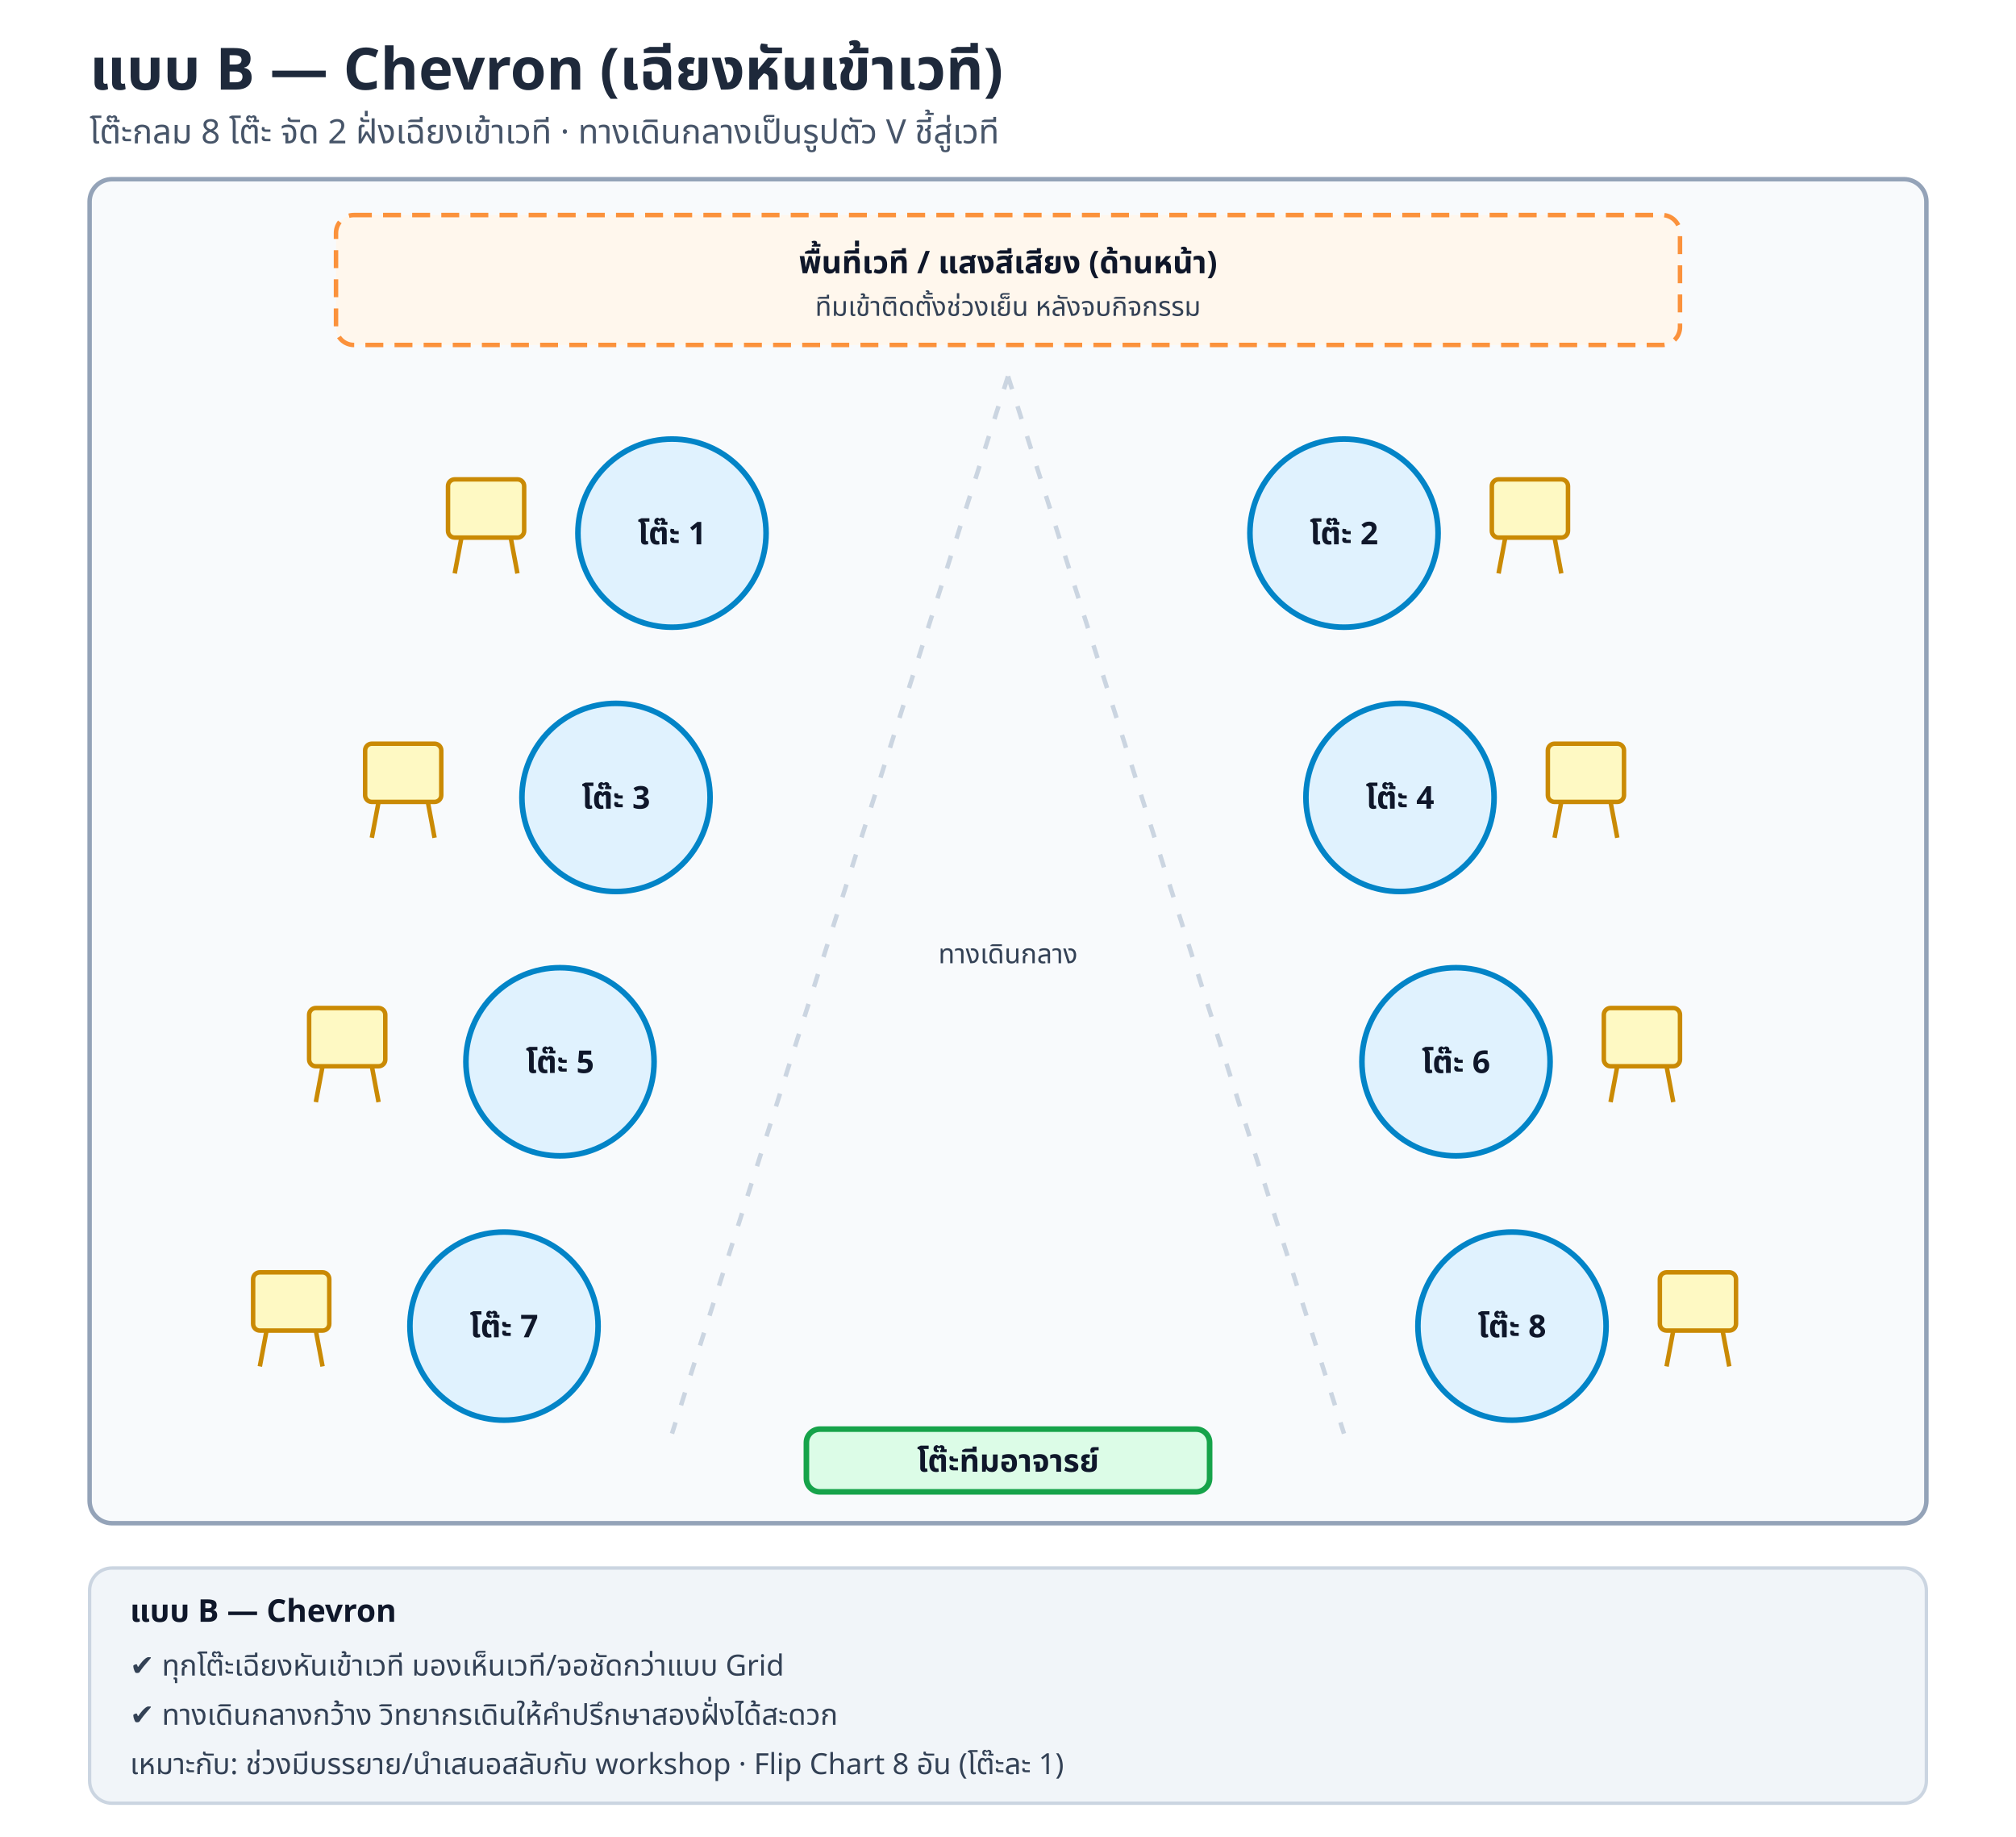
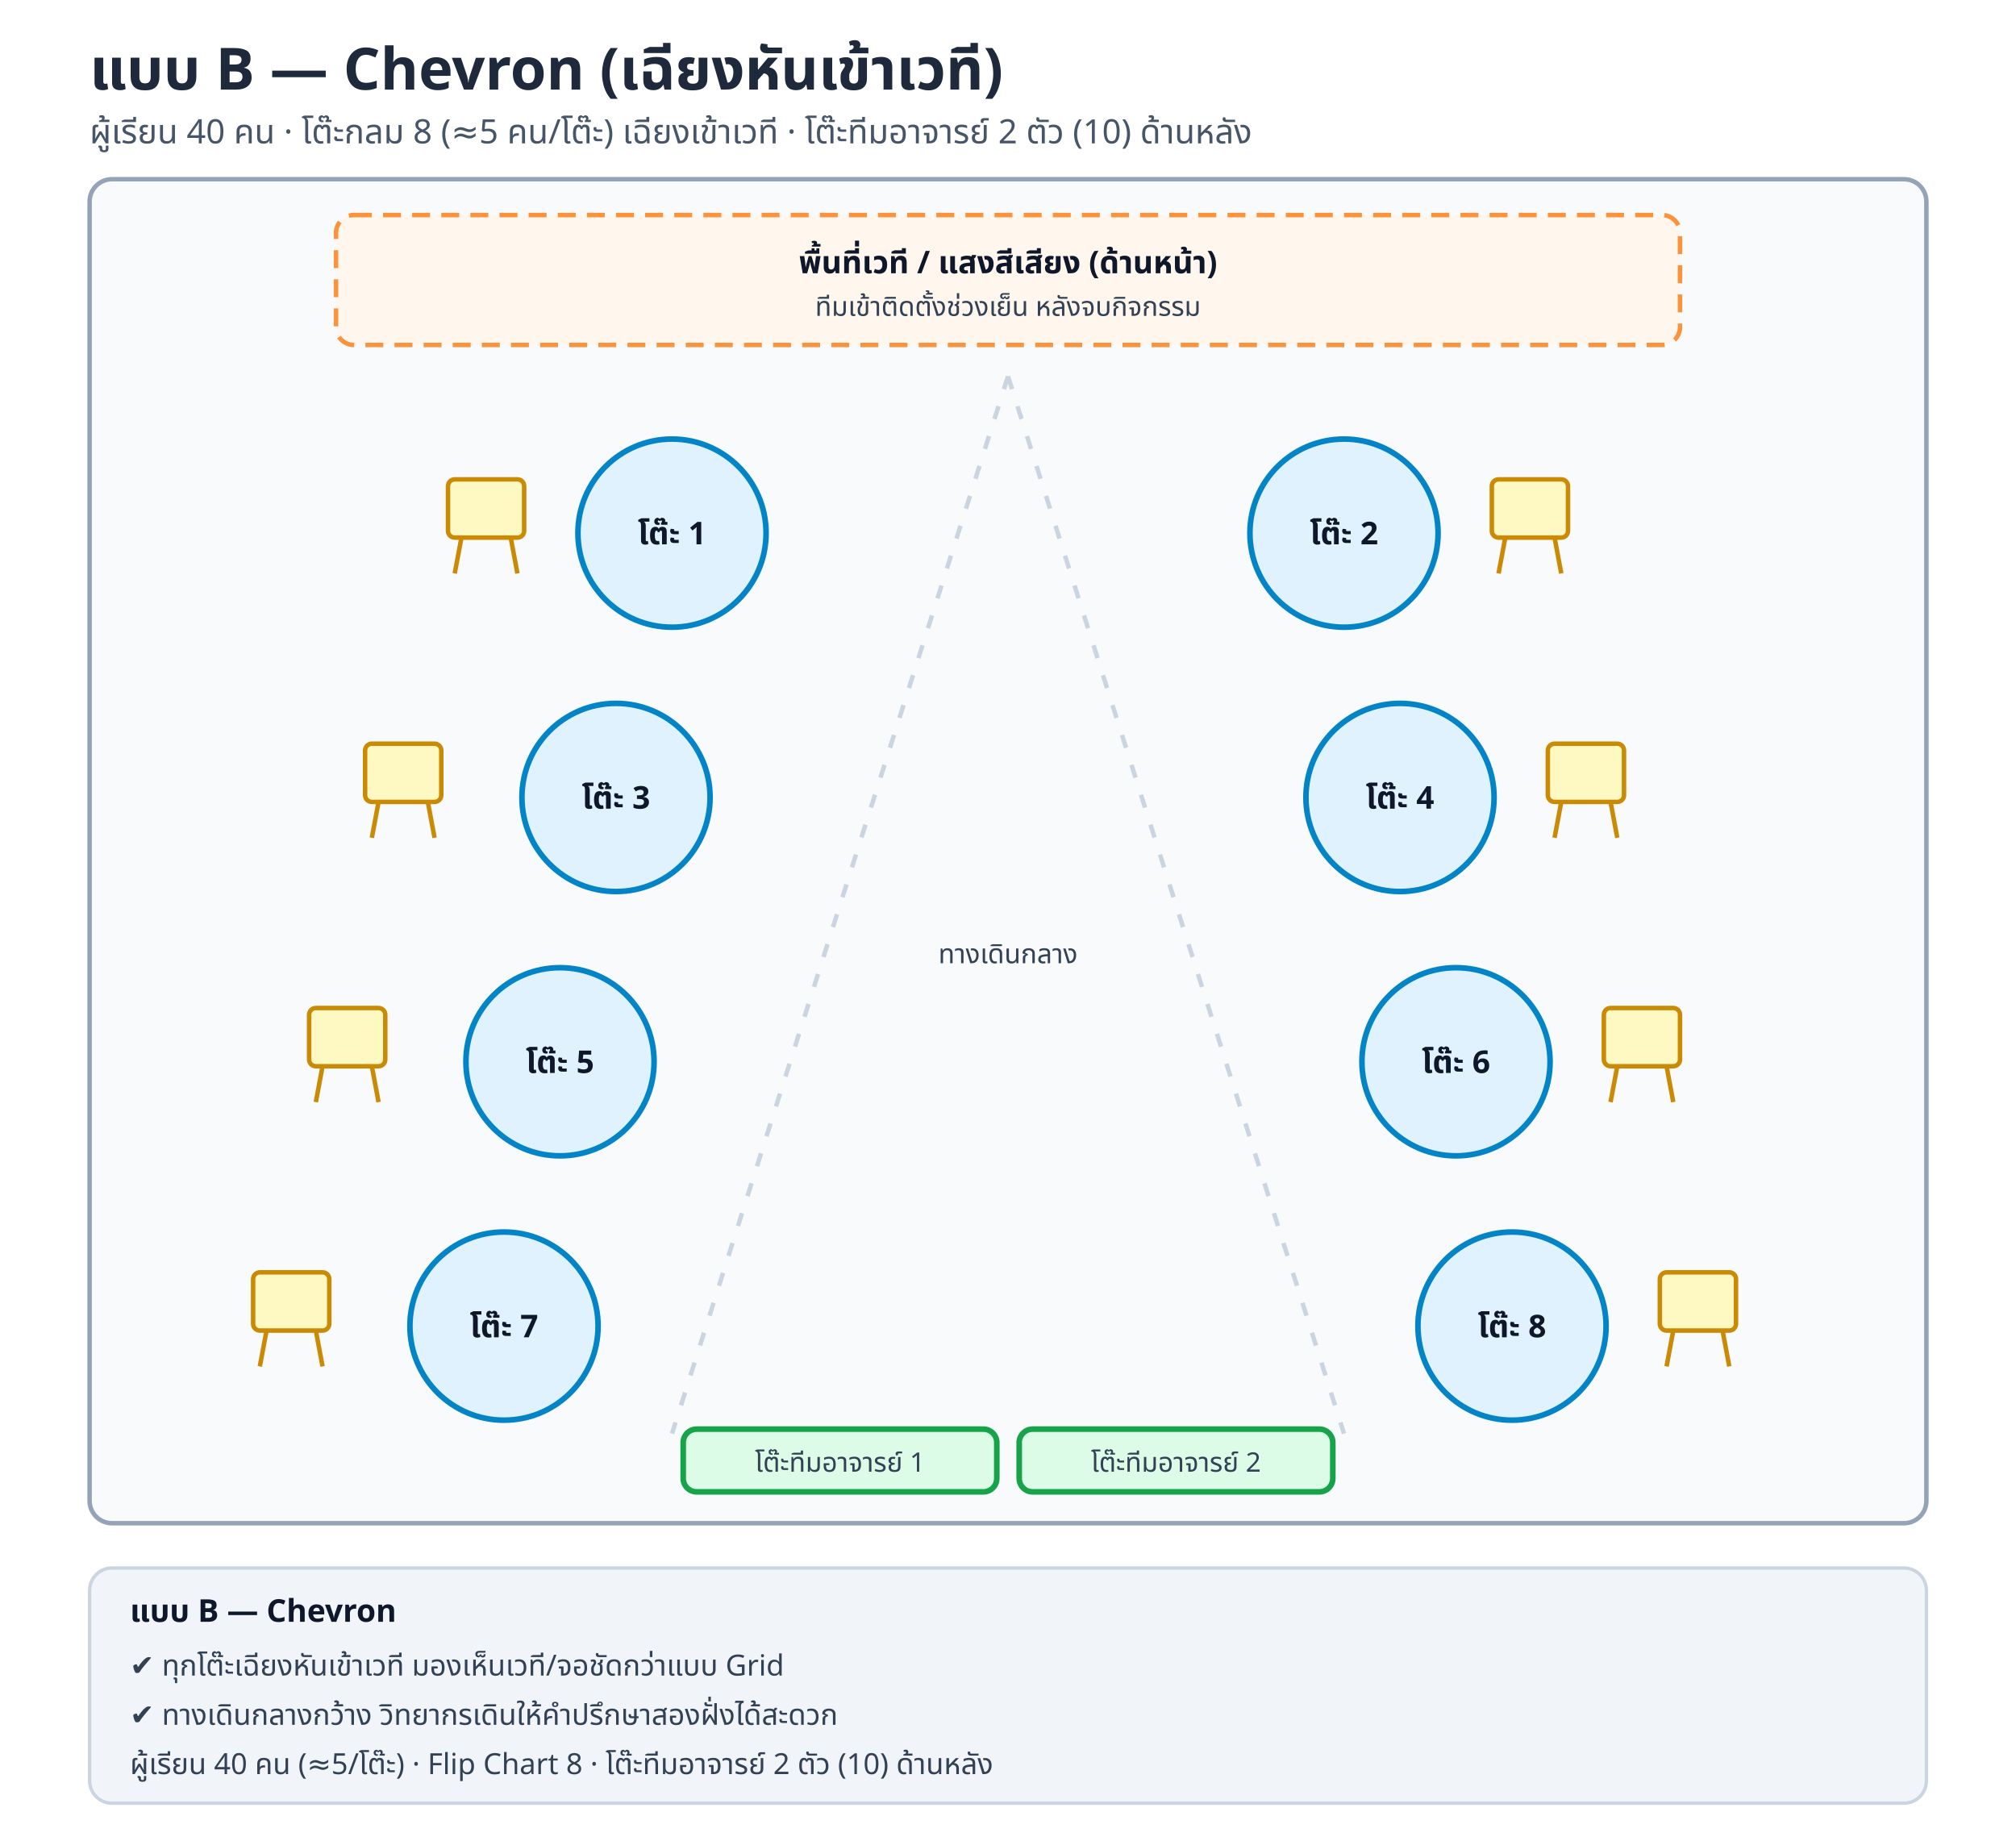
<svg xmlns="http://www.w3.org/2000/svg" viewBox="0 0 900 820" font-family="'IBM Plex Sans Thai','Sarabun','Noto Sans Thai',sans-serif">
  <style>
    .title{font-size:26px;font-weight:700;fill:#1e293b}
    .sub{font-size:15px;fill:#475569}
    .lbl{font-size:14px;font-weight:600;fill:#0f172a}
    .small{font-size:12px;fill:#334155}
    .note{font-size:13px;fill:#334155}
    .noteh{font-size:14px;font-weight:700;fill:#0f172a}
  </style>
  <text x="40" y="40" class="title">แบบ B — Chevron (เฉียงหันเข้าเวที)</text>
-   <text x="40" y="64" class="sub">โต๊ะกลม 8 โต๊ะ จัด 2 ฝั่งเฉียงเข้าเวที · ทางเดินกลางเป็นรูปตัว V ชี้สู่เวที</text>
+   <text x="40" y="64" class="sub">ผู้เรียน 40 คน · โต๊ะกลม 8 (≈5 คน/โต๊ะ) เฉียงเข้าเวที · โต๊ะทีมอาจารย์ 2 ตัว (10) ด้านหลัง</text>
  <rect x="40" y="80" width="820" height="600" rx="10" fill="#f8fafc" stroke="#94a3b8" stroke-width="2" />
  <rect x="150" y="96" width="600" height="58" rx="8" fill="#fff7ed" stroke="#fb923c" stroke-width="2" stroke-dasharray="8 5" />
  <text x="450" y="122" text-anchor="middle" class="lbl" fill="#c2410c">พื้นที่เวที / แสงสีเสียง (ด้านหน้า)</text>
  <text x="450" y="141" text-anchor="middle" class="small" fill="#c2410c">ทีมเข้าติดตั้งช่วงเย็น หลังจบกิจกรรม</text>
  <path d="M450,168 L300,640 M450,168 L600,640" stroke="#cbd5e1" stroke-width="2" stroke-dasharray="6 8" fill="none" />
  <text x="450" y="430" text-anchor="middle" class="small" fill="#94a3b8">ทางเดินกลาง</text>
  <g>
    <circle cx="300" cy="238" r="42" fill="#e0f2fe" stroke="#0284c7" stroke-width="2.5" />
    <text x="300" y="243" text-anchor="middle" class="lbl">โต๊ะ 1</text>
    <g transform="translate(200,214)">
      <rect width="34" height="26" rx="3" fill="#fef9c3" stroke="#ca8a04" stroke-width="2" />
      <line x1="6" y1="26" x2="3" y2="42" stroke="#ca8a04" stroke-width="2" />
      <line x1="28" y1="26" x2="31" y2="42" stroke="#ca8a04" stroke-width="2" />
    </g>
  </g>
  <g>
    <circle cx="275" cy="356" r="42" fill="#e0f2fe" stroke="#0284c7" stroke-width="2.5" />
    <text x="275" y="361" text-anchor="middle" class="lbl">โต๊ะ 3</text>
    <g transform="translate(163,332)">
      <rect width="34" height="26" rx="3" fill="#fef9c3" stroke="#ca8a04" stroke-width="2" />
      <line x1="6" y1="26" x2="3" y2="42" stroke="#ca8a04" stroke-width="2" />
      <line x1="28" y1="26" x2="31" y2="42" stroke="#ca8a04" stroke-width="2" />
    </g>
  </g>
  <g>
    <circle cx="250" cy="474" r="42" fill="#e0f2fe" stroke="#0284c7" stroke-width="2.5" />
    <text x="250" y="479" text-anchor="middle" class="lbl">โต๊ะ 5</text>
    <g transform="translate(138,450)">
      <rect width="34" height="26" rx="3" fill="#fef9c3" stroke="#ca8a04" stroke-width="2" />
      <line x1="6" y1="26" x2="3" y2="42" stroke="#ca8a04" stroke-width="2" />
      <line x1="28" y1="26" x2="31" y2="42" stroke="#ca8a04" stroke-width="2" />
    </g>
  </g>
  <g>
    <circle cx="225" cy="592" r="42" fill="#e0f2fe" stroke="#0284c7" stroke-width="2.5" />
    <text x="225" y="597" text-anchor="middle" class="lbl">โต๊ะ 7</text>
    <g transform="translate(113,568)">
      <rect width="34" height="26" rx="3" fill="#fef9c3" stroke="#ca8a04" stroke-width="2" />
      <line x1="6" y1="26" x2="3" y2="42" stroke="#ca8a04" stroke-width="2" />
      <line x1="28" y1="26" x2="31" y2="42" stroke="#ca8a04" stroke-width="2" />
    </g>
  </g>
  <g>
    <circle cx="600" cy="238" r="42" fill="#e0f2fe" stroke="#0284c7" stroke-width="2.5" />
    <text x="600" y="243" text-anchor="middle" class="lbl">โต๊ะ 2</text>
    <g transform="translate(666,214)">
      <rect width="34" height="26" rx="3" fill="#fef9c3" stroke="#ca8a04" stroke-width="2" />
      <line x1="6" y1="26" x2="3" y2="42" stroke="#ca8a04" stroke-width="2" />
      <line x1="28" y1="26" x2="31" y2="42" stroke="#ca8a04" stroke-width="2" />
    </g>
  </g>
  <g>
    <circle cx="625" cy="356" r="42" fill="#e0f2fe" stroke="#0284c7" stroke-width="2.5" />
    <text x="625" y="361" text-anchor="middle" class="lbl">โต๊ะ 4</text>
    <g transform="translate(691,332)">
      <rect width="34" height="26" rx="3" fill="#fef9c3" stroke="#ca8a04" stroke-width="2" />
      <line x1="6" y1="26" x2="3" y2="42" stroke="#ca8a04" stroke-width="2" />
      <line x1="28" y1="26" x2="31" y2="42" stroke="#ca8a04" stroke-width="2" />
    </g>
  </g>
  <g>
    <circle cx="650" cy="474" r="42" fill="#e0f2fe" stroke="#0284c7" stroke-width="2.5" />
    <text x="650" y="479" text-anchor="middle" class="lbl">โต๊ะ 6</text>
    <g transform="translate(716,450)">
      <rect width="34" height="26" rx="3" fill="#fef9c3" stroke="#ca8a04" stroke-width="2" />
      <line x1="6" y1="26" x2="3" y2="42" stroke="#ca8a04" stroke-width="2" />
      <line x1="28" y1="26" x2="31" y2="42" stroke="#ca8a04" stroke-width="2" />
    </g>
  </g>
  <g>
    <circle cx="675" cy="592" r="42" fill="#e0f2fe" stroke="#0284c7" stroke-width="2.5" />
    <text x="675" y="597" text-anchor="middle" class="lbl">โต๊ะ 8</text>
    <g transform="translate(741,568)">
      <rect width="34" height="26" rx="3" fill="#fef9c3" stroke="#ca8a04" stroke-width="2" />
      <line x1="6" y1="26" x2="3" y2="42" stroke="#ca8a04" stroke-width="2" />
      <line x1="28" y1="26" x2="31" y2="42" stroke="#ca8a04" stroke-width="2" />
    </g>
  </g>
-   <rect x="360" y="638" width="180" height="28" rx="6" fill="#dcfce7" stroke="#16a34a" stroke-width="2.5" />
-   <text x="450" y="657" text-anchor="middle" class="lbl" fill="#15803d">โต๊ะทีมอาจารย์</text>
+   <rect x="305" y="638" width="140" height="28" rx="6" fill="#dcfce7" stroke="#16a34a" stroke-width="2.5" />
+   <text x="375" y="657" text-anchor="middle" class="small" fill="#15803d">โต๊ะทีมอาจารย์ 1</text>
+   <rect x="455" y="638" width="140" height="28" rx="6" fill="#dcfce7" stroke="#16a34a" stroke-width="2.5" />
+   <text x="525" y="657" text-anchor="middle" class="small" fill="#15803d">โต๊ะทีมอาจารย์ 2</text>
  <rect x="40" y="700" width="820" height="105" rx="10" fill="#f1f5f9" stroke="#cbd5e1" stroke-width="1.5" />
  <text x="58" y="724" class="noteh">แบบ B — Chevron</text>
  <text x="58" y="748" class="note">✔ ทุกโต๊ะเฉียงหันเข้าเวที มองเห็นเวที/จอชัดกว่าแบบ Grid</text>
  <text x="58" y="770" class="note">✔ ทางเดินกลางกว้าง วิทยากรเดินให้คำปรึกษาสองฝั่งได้สะดวก</text>
-   <text x="58" y="792" class="note">เหมาะกับ: ช่วงมีบรรยาย/นำเสนอสลับกับ workshop · Flip Chart 8 อัน (โต๊ะละ 1)</text>
+   <text x="58" y="792" class="note">ผู้เรียน 40 คน (≈5/โต๊ะ) · Flip Chart 8 · โต๊ะทีมอาจารย์ 2 ตัว (10) ด้านหลัง</text>
</svg>
